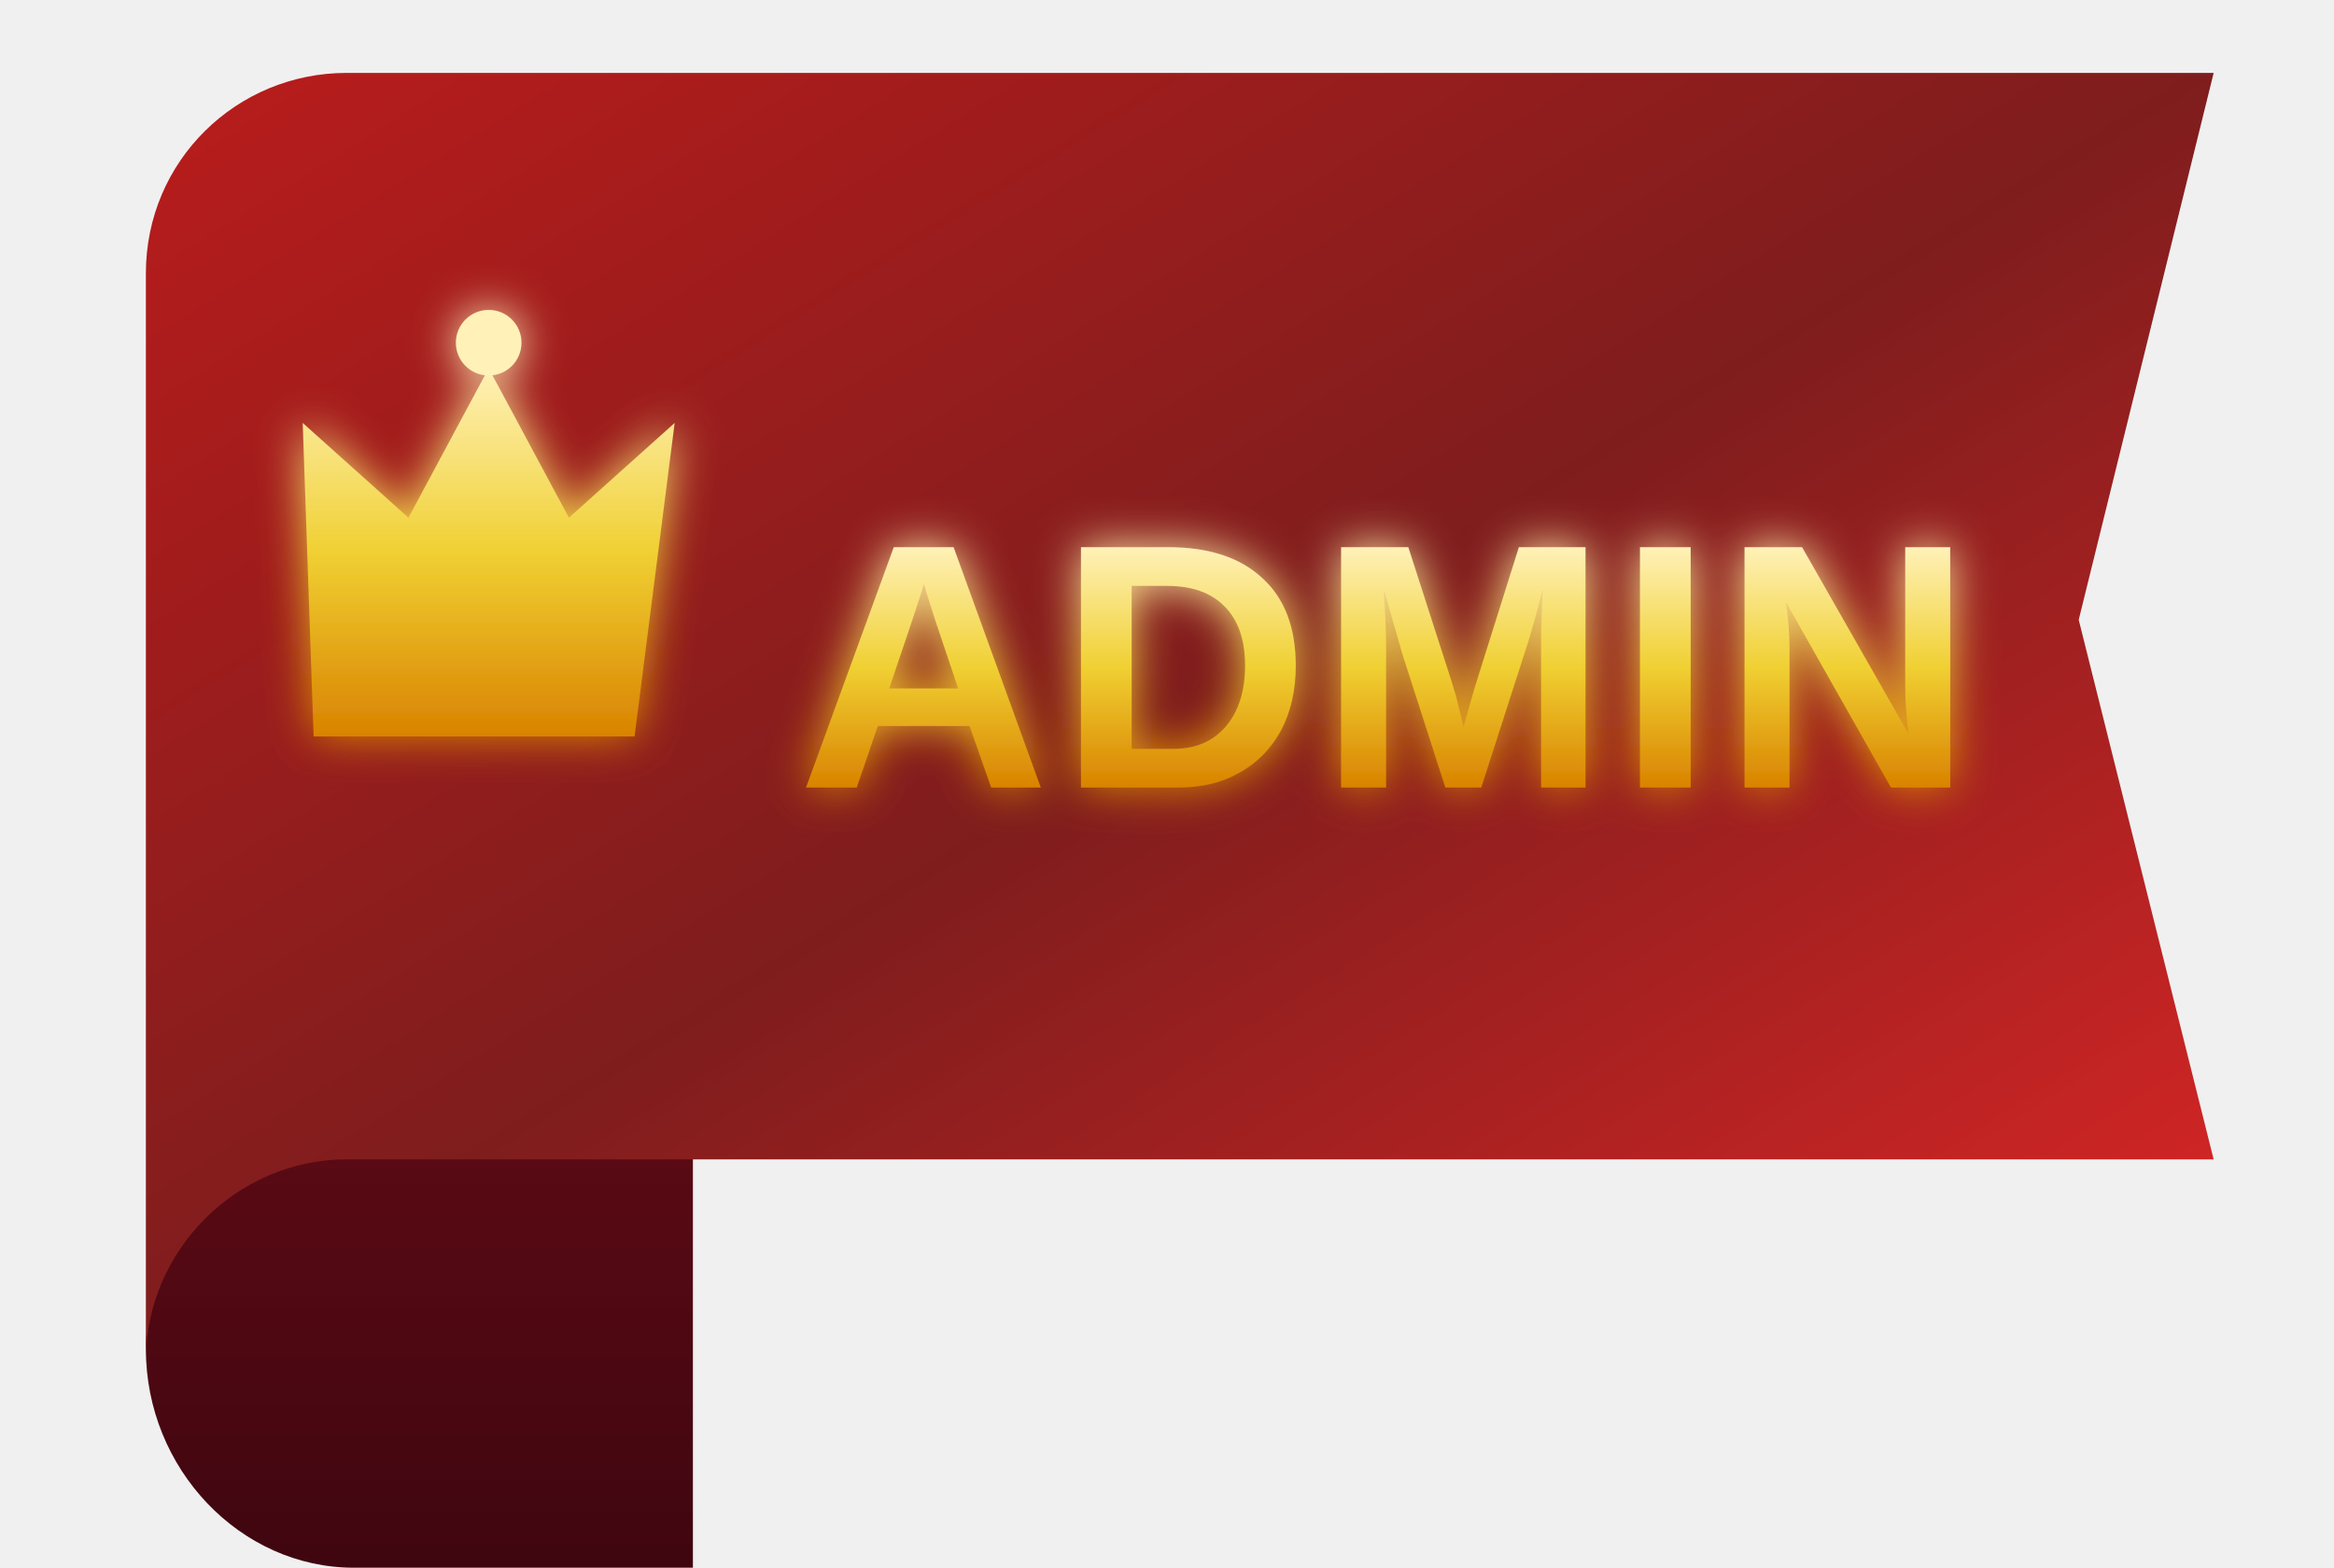
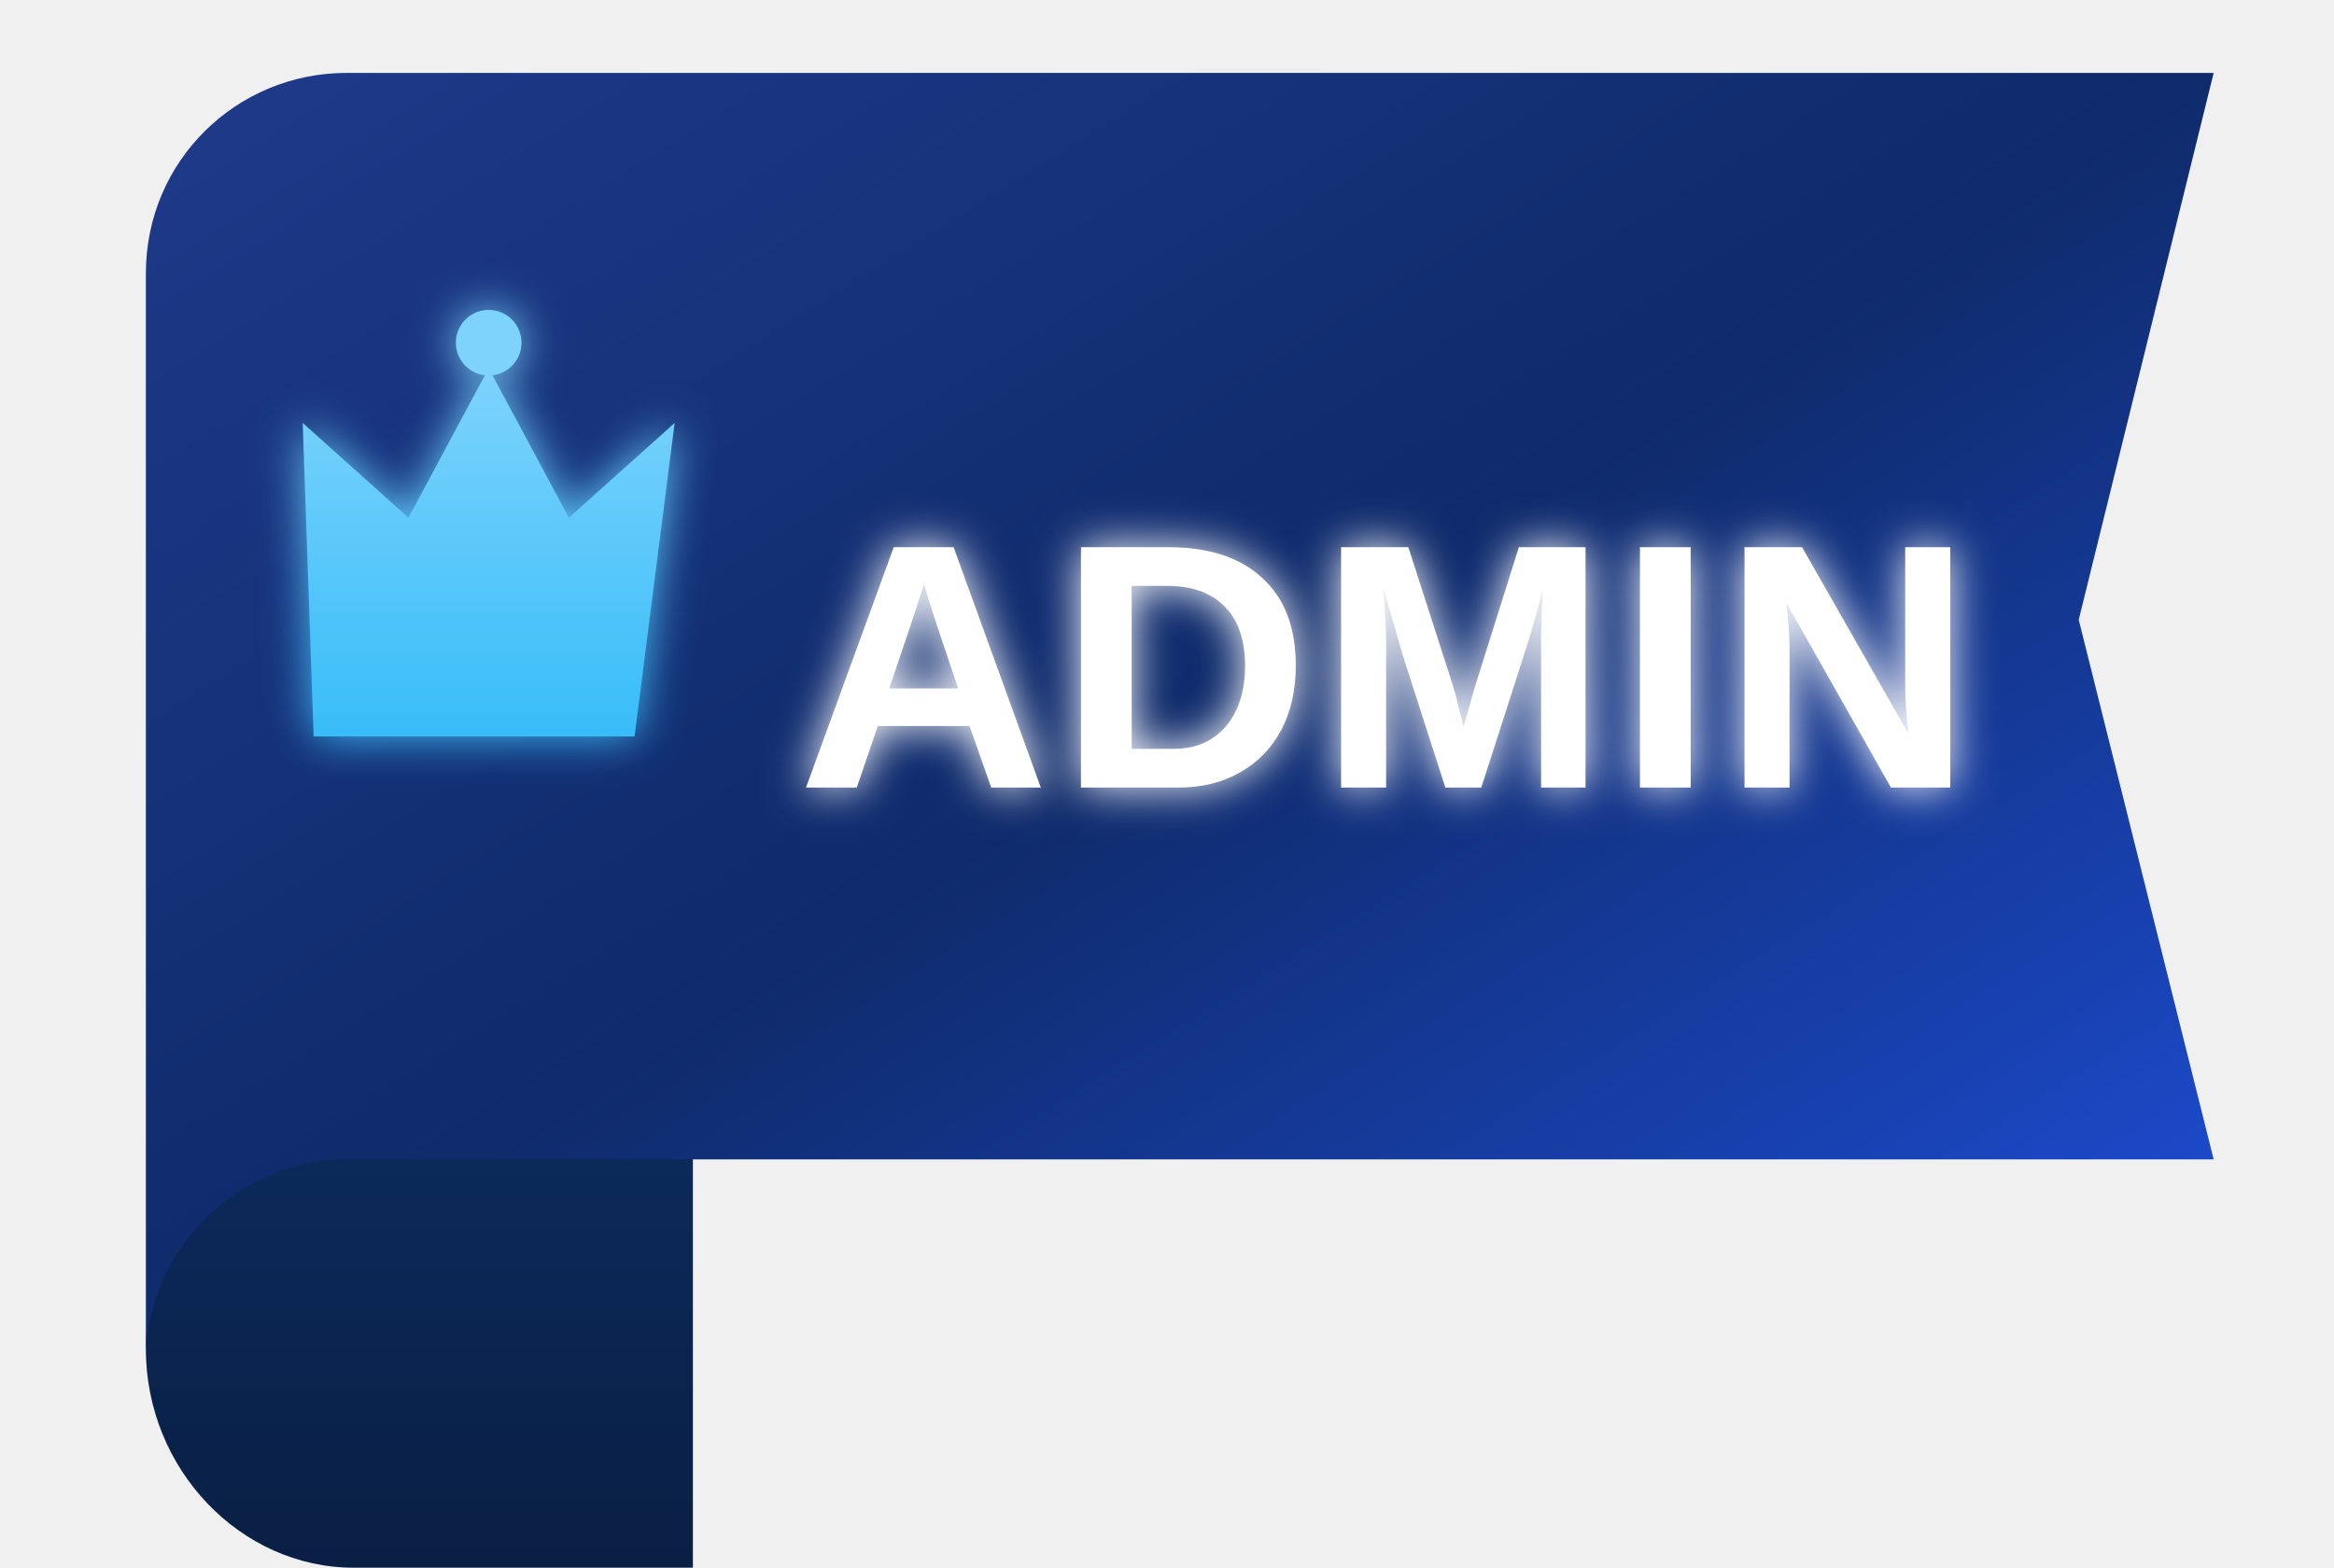
<svg xmlns="http://www.w3.org/2000/svg" viewBox="0 0 64 43">
  <defs>
    <linearGradient id="t" x1="0" y1="0" x2="0" y2="1">
-       <stop offset="0" stop-color="#5b0a14" />
-       <stop offset="1" stop-color="#3f0610" />
+       <stop offset="0" stop-color="#0b2a5b" />
+       <stop offset="1" stop-color="#0a1f44" />
    </linearGradient>
    <linearGradient id="m" x1="0" y1="0" x2="1" y2="1">
-       <stop offset="0" stop-color="#b91c1c" />
-       <stop offset="0.5" stop-color="#7f1d1d" />
-       <stop offset="1" stop-color="#dc2626" />
+       <stop offset="0" stop-color="#1e3a8a" />
+       <stop offset="0.5" stop-color="#0f2b6b" />
+       <stop offset="1" stop-color="#1d4ed8" />
    </linearGradient>
    <linearGradient id="s" x1="0" y1="0" x2="0" y2="1">
-       <stop offset="0" stop-color="#fff1b8" />
-       <stop offset="0.5" stop-color="#f0d033" />
-       <stop offset="1" stop-color="#d98300" />
+       <stop offset="0" stop-color="#7dd3fc" />
+       <stop offset="1" stop-color="#38bdf8" />
    </linearGradient>
    <filter id="g" x="-30%" y="-30%" width="160%" height="160%">
      <feGaussianBlur stdDeviation="0.6" result="b" />
      <feMerge>
        <feMergeNode in="b" />
        <feMergeNode in="SourceGraphic" />
      </feMerge>
    </filter>
  </defs>
  <g transform="translate(4 2)">
    <path fill="url(#t)" d="M5.7,29C2.6,29,0,31.7,0,35s2.6,6,5.7,6H15V29H5.7z" />
    <path fill="url(#m)" d="M5.5,0C2.5,0,0,2.4,0,5.5v29.8c0-3,2.5-5.5,5.5-5.5h51.2L53,15l3.7-15H5.5z" />
    <g filter="url(#g)">
      <path fill="url(#s)" d="M4.6,18.2h8.8l1.1-8.6l-2.9,2.6l-2.2-4.1l-2.2,4.1l-2.9-2.6z" />
-       <circle cx="9.4" cy="7.4" r="0.9" fill="#fff1b8" />
-       <text x="34" y="19.6" text-anchor="middle" font-family="Arial Black, Arial, Helvetica, sans-serif" font-weight="900" font-size="9.6" fill="url(#s)" letter-spacing="0.2">ADMIN</text>
+       <circle cx="9.4" cy="7.4" r="0.9" fill="#7dd3fc" />
+       <text x="34" y="19.6" text-anchor="middle" font-family="Arial Black, Arial, Helvetica, sans-serif" font-weight="900" font-size="9.6" fill="#ffffff" letter-spacing="0.2">ADMIN</text>
    </g>
  </g>
</svg>
